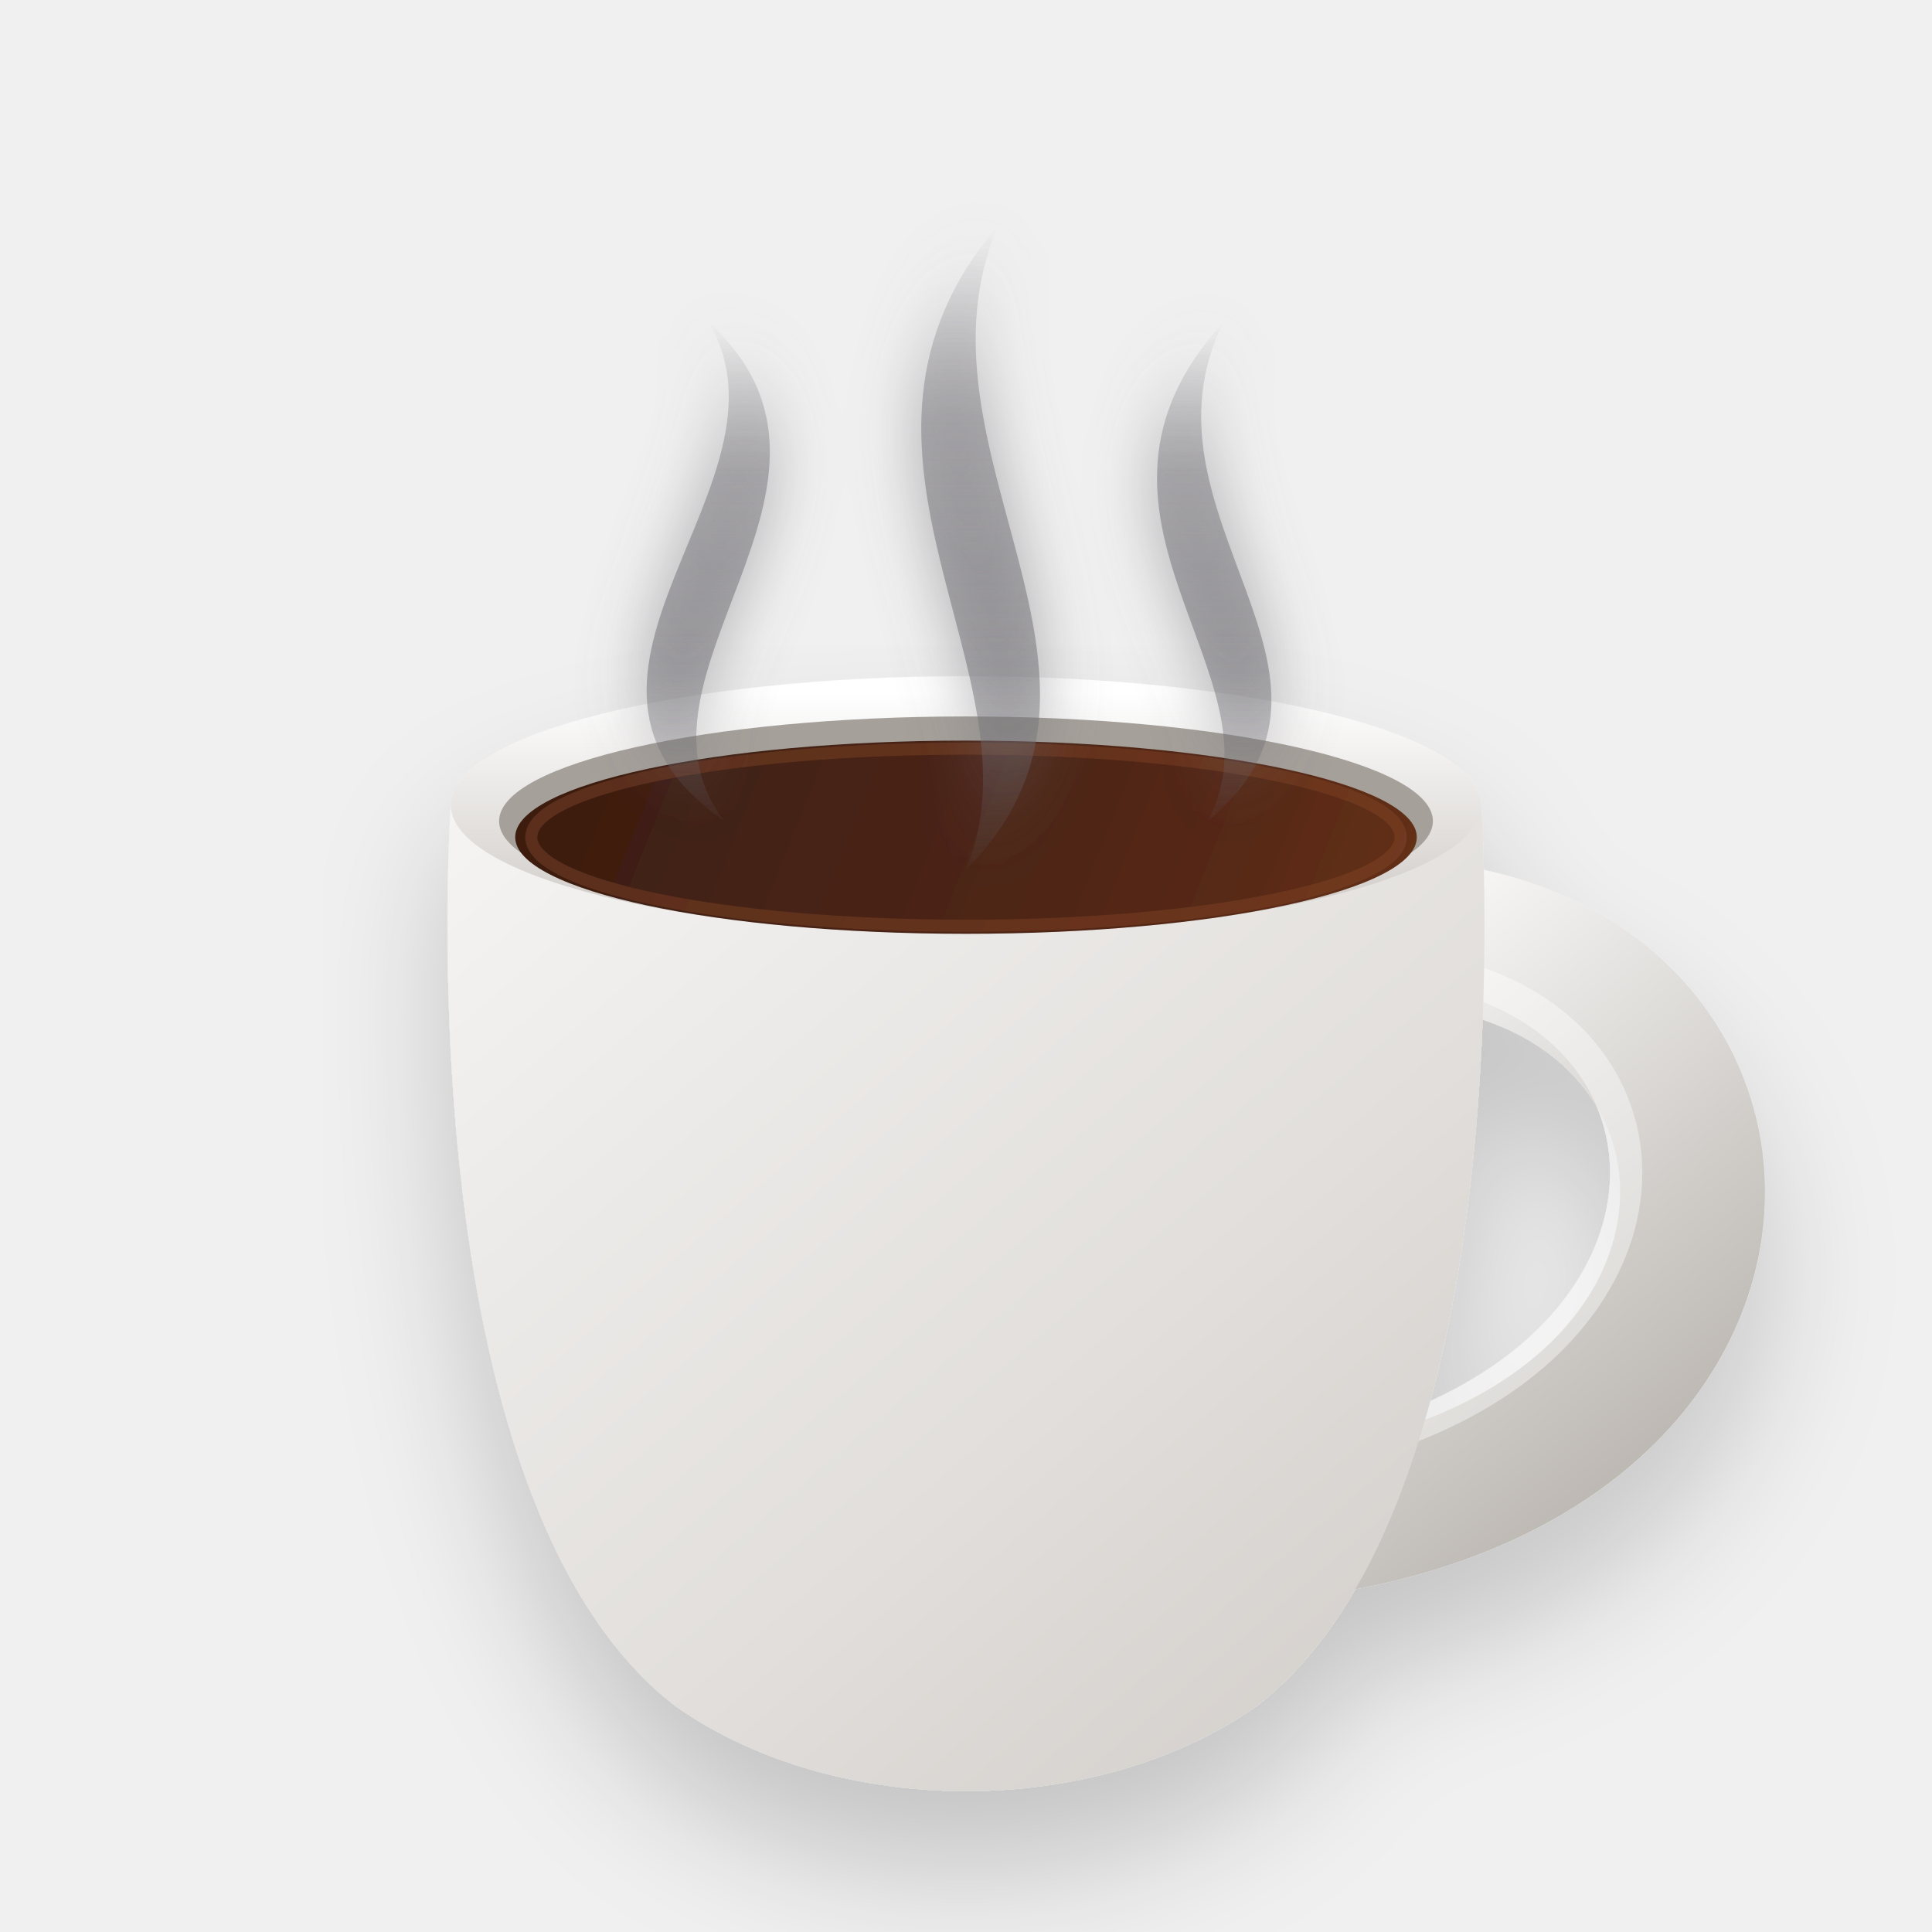
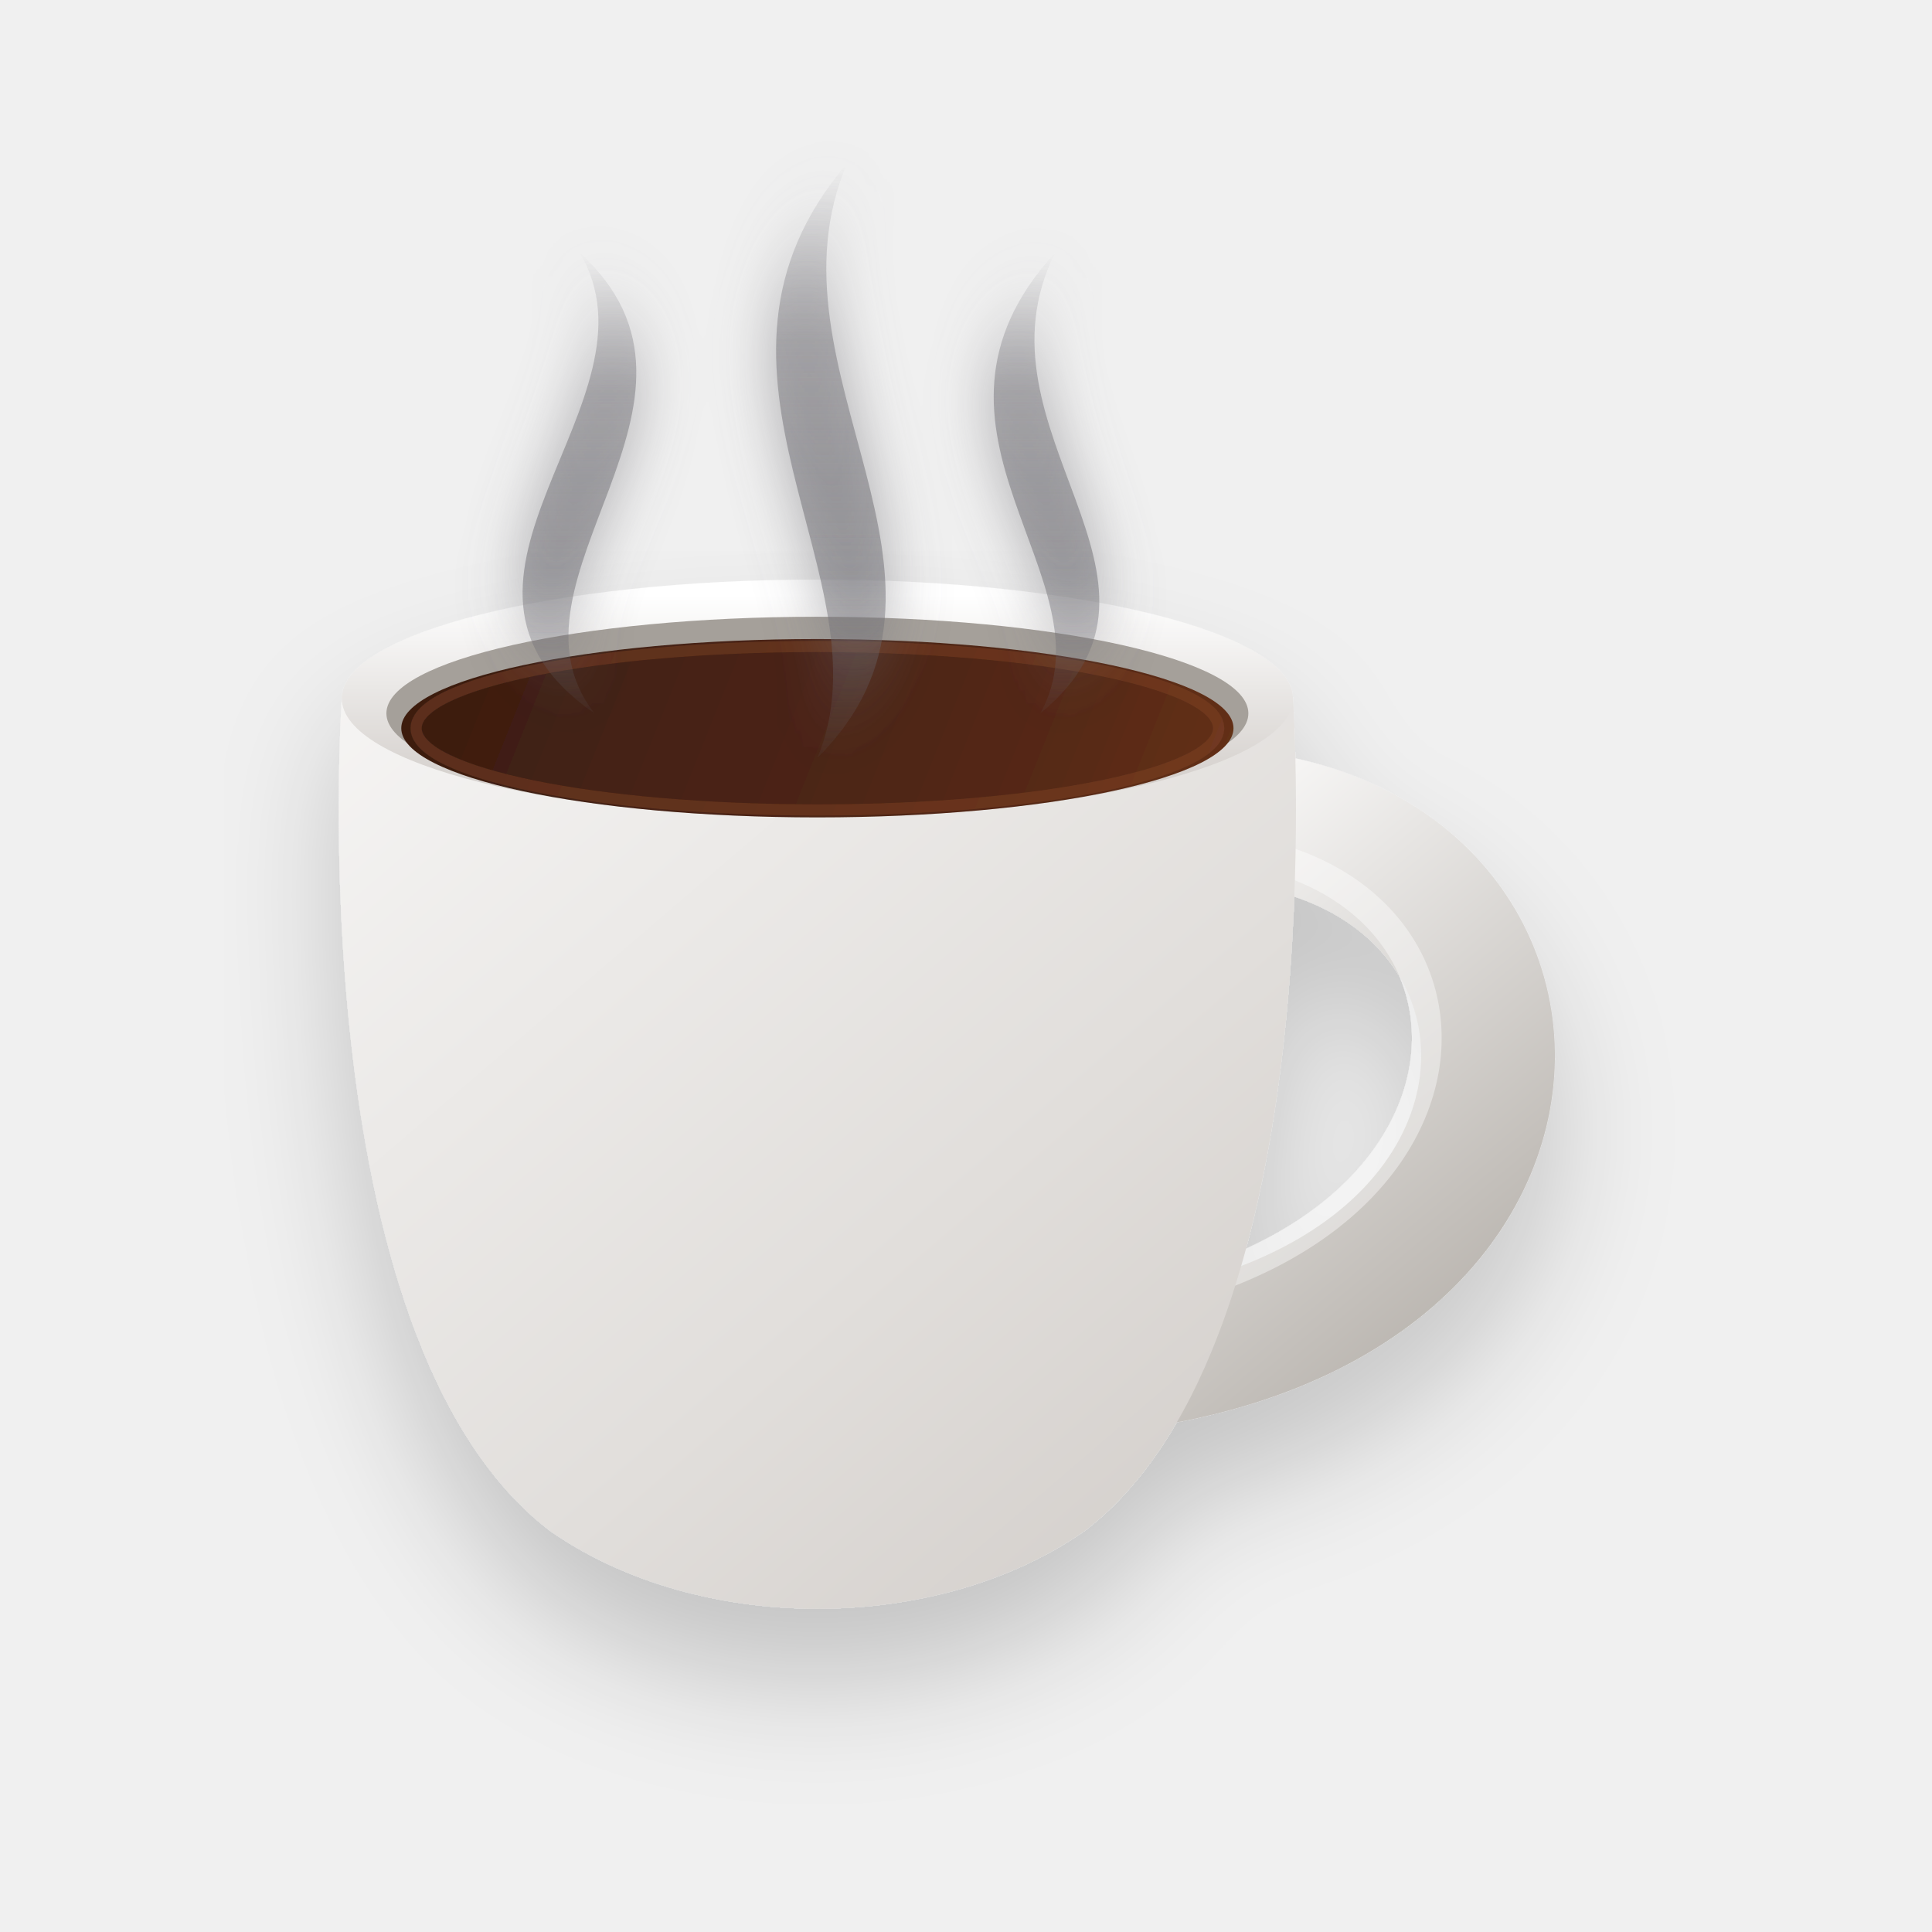
- <svg xmlns="http://www.w3.org/2000/svg" viewBox="0 0 120 120" width="33.75mm" height="33.75mm">
+ <svg xmlns="http://www.w3.org/2000/svg" viewBox="5 3 130 130" width="33.75mm" height="33.75mm">
  <defs>
    <linearGradient id="cupGrad" x1="30" y1="45" x2="90" y2="115" gradientUnits="userSpaceOnUse">
      <stop offset="0%" stop-color="#f6f5f4" />
      <stop offset="60%" stop-color="#e1dedb" />
      <stop offset="100%" stop-color="#d0cbc7" />
    </linearGradient>
    <linearGradient id="cupHighlight" x1="60" y1="45" x2="60" y2="55" gradientUnits="userSpaceOnUse">
      <stop offset="0%" stop-color="#ffffff" stop-opacity="1" />
      <stop offset="100%" stop-color="#ffffff" stop-opacity="0" />
    </linearGradient>
    <linearGradient id="handleGrad" x1="85" y1="60" x2="110" y2="90" gradientUnits="userSpaceOnUse">
      <stop offset="0%" stop-color="#f6f5f4" />
      <stop offset="100%" stop-color="#b5b0aa" />
    </linearGradient>
    <linearGradient id="coffeeGrad" x1="35" y1="50" x2="85" y2="70" gradientUnits="userSpaceOnUse">
      <stop offset="0%" stop-color="#3d1e11" />
      <stop offset="70%" stop-color="#542815" />
      <stop offset="100%" stop-color="#67321a" />
    </linearGradient>
    <linearGradient id="rimGrad" x1="60" y1="43" x2="60" y2="57" gradientUnits="userSpaceOnUse">
      <stop offset="0%" stop-color="#ffffff" />
      <stop offset="100%" stop-color="#d0cbc7" />
    </linearGradient>
    <linearGradient id="steamGradGrey" x1="0" y1="1" x2="0" y2="0" gradientUnits="objectBoundingBox">
      <stop offset="0%" stop-color="#5e5c64" stop-opacity="0.1" />
      <stop offset="30%" stop-color="#77767b" stop-opacity="0.55" />
      <stop offset="70%" stop-color="#9a999d" stop-opacity="0.8" />
      <stop offset="100%" stop-color="#9a999d" stop-opacity="0" />
    </linearGradient>
    <filter id="dropShadow" x="-10%" y="-10%" width="130%" height="130%">
      <feDropShadow dx="0" dy="5" stdDeviation="4" flood-color="#1a1a1a" flood-opacity="0.18" />
    </filter>
    <filter id="steamSoftness" x="-30%" y="-30%" width="160%" height="160%">
      <feGaussianBlur stdDeviation="2" result="blur" />
      <feComposite in="SourceGraphic" in2="blur" operator="over" />
    </filter>
  </defs>
  <g filter="url(#dropShadow)">
    <path d="M 82 58 C 112 55, 115 92, 78 95" fill="none" stroke="url(#handleGrad)" stroke-width="9" stroke-linecap="round" />
    <path d="M 82 60 C 107 58, 109 87, 78 91" fill="none" stroke="#ffffff" stroke-width="2" stroke-linecap="round" opacity="0.4" />
    <path d="M 28 50 C 28 50, 25 93, 42 106 C 52 113, 68 113, 78 106 C 95 93, 92 50, 92 50 Z" fill="url(#cupGrad)" />
    <ellipse cx="60" cy="50" rx="32" ry="8" fill="url(#rimGrad)" />
    <ellipse cx="60" cy="51" rx="29" ry="6.5" fill="#a5a09a" />
    <ellipse cx="60" cy="52" rx="28" ry="6" fill="url(#coffeeGrad)" />
    <ellipse cx="60" cy="52" rx="27" ry="5.5" fill="none" stroke="#87472a" stroke-width="0.75" opacity="0.4" />
    <path d="M 29 55 C 31 82, 42 102, 60 110 C 78 102, 89 82, 91 55 C 80 58, 40 58, 29 55 Z" fill="url(#cupHighlight)" opacity="0.35" />
  </g>
  <g filter="url(#steamSoftness)">
    <path d="M 45 51 C 32 42, 50 30, 44 20 C 55 30, 38 42, 45 51 Z" fill="url(#steamGradGrey)" />
    <path d="M 60 54 C 65 42, 50 28, 62 14 C 56 28, 72 42, 60 54 Z" fill="url(#steamGradGrey)" />
    <path d="M 75 51 C 80 42, 65 32, 76 20 C 70 32, 86 42, 75 51 Z" fill="url(#steamGradGrey)" />
  </g>
</svg>
